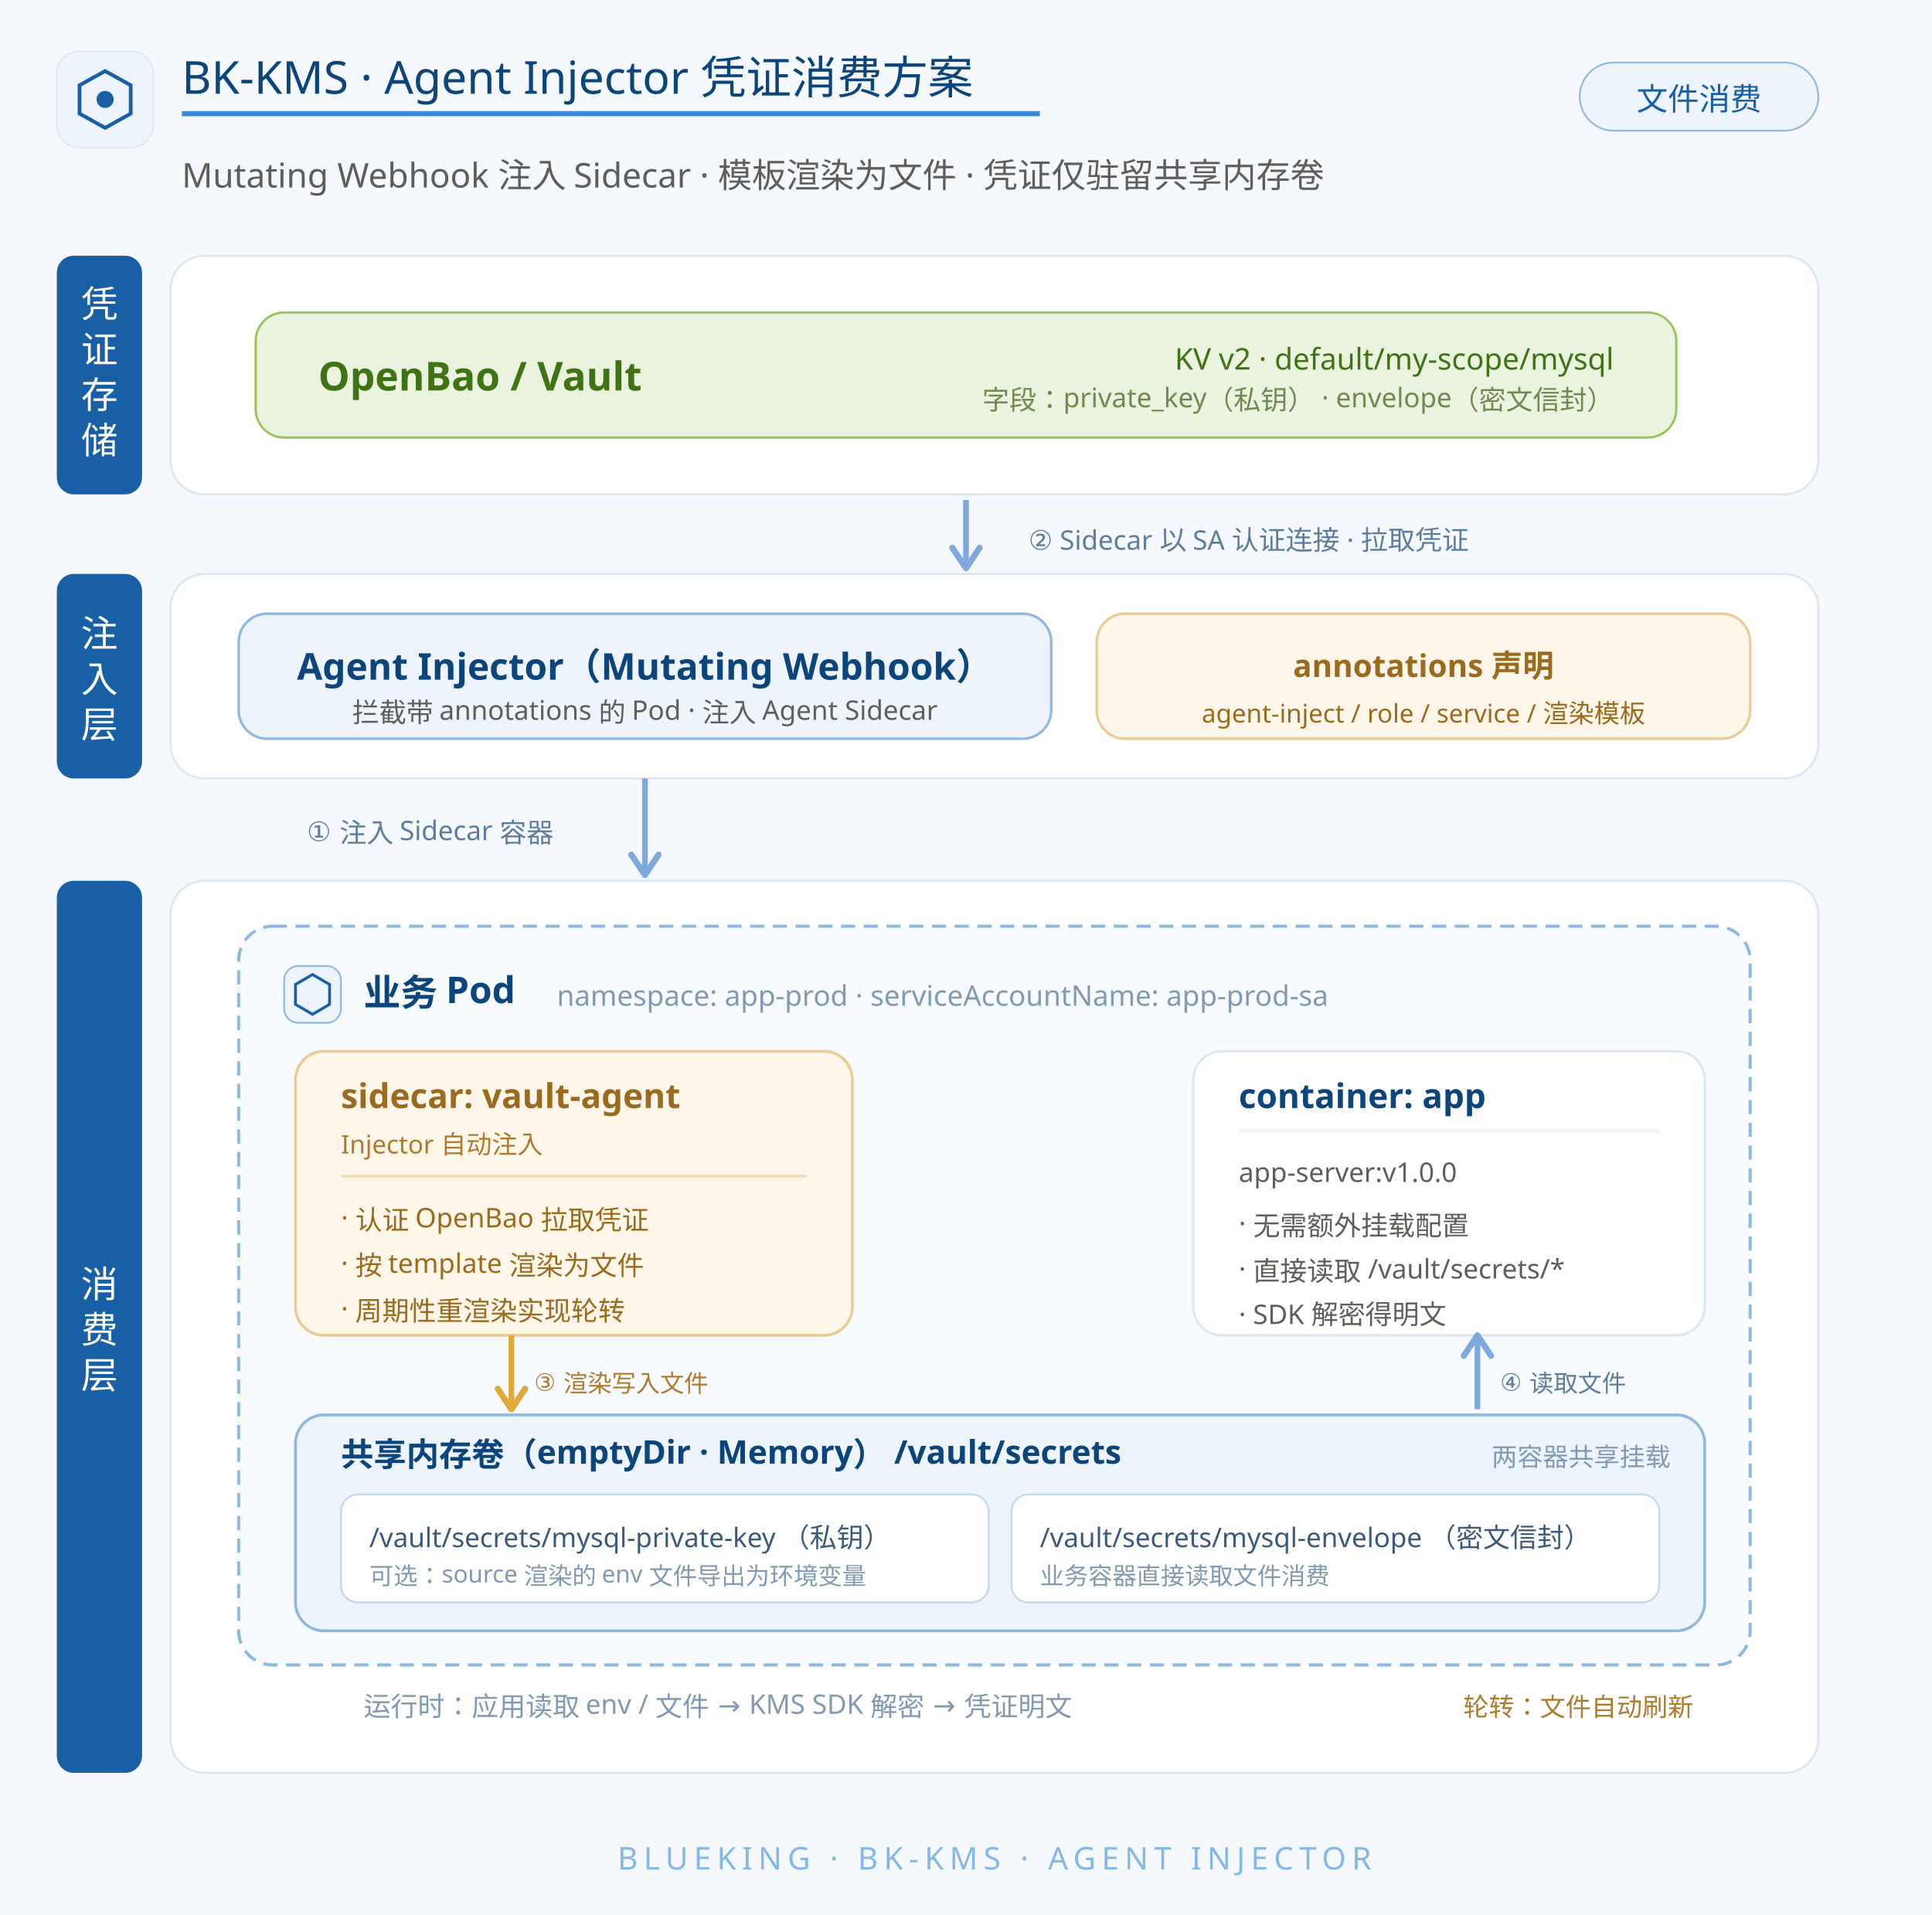
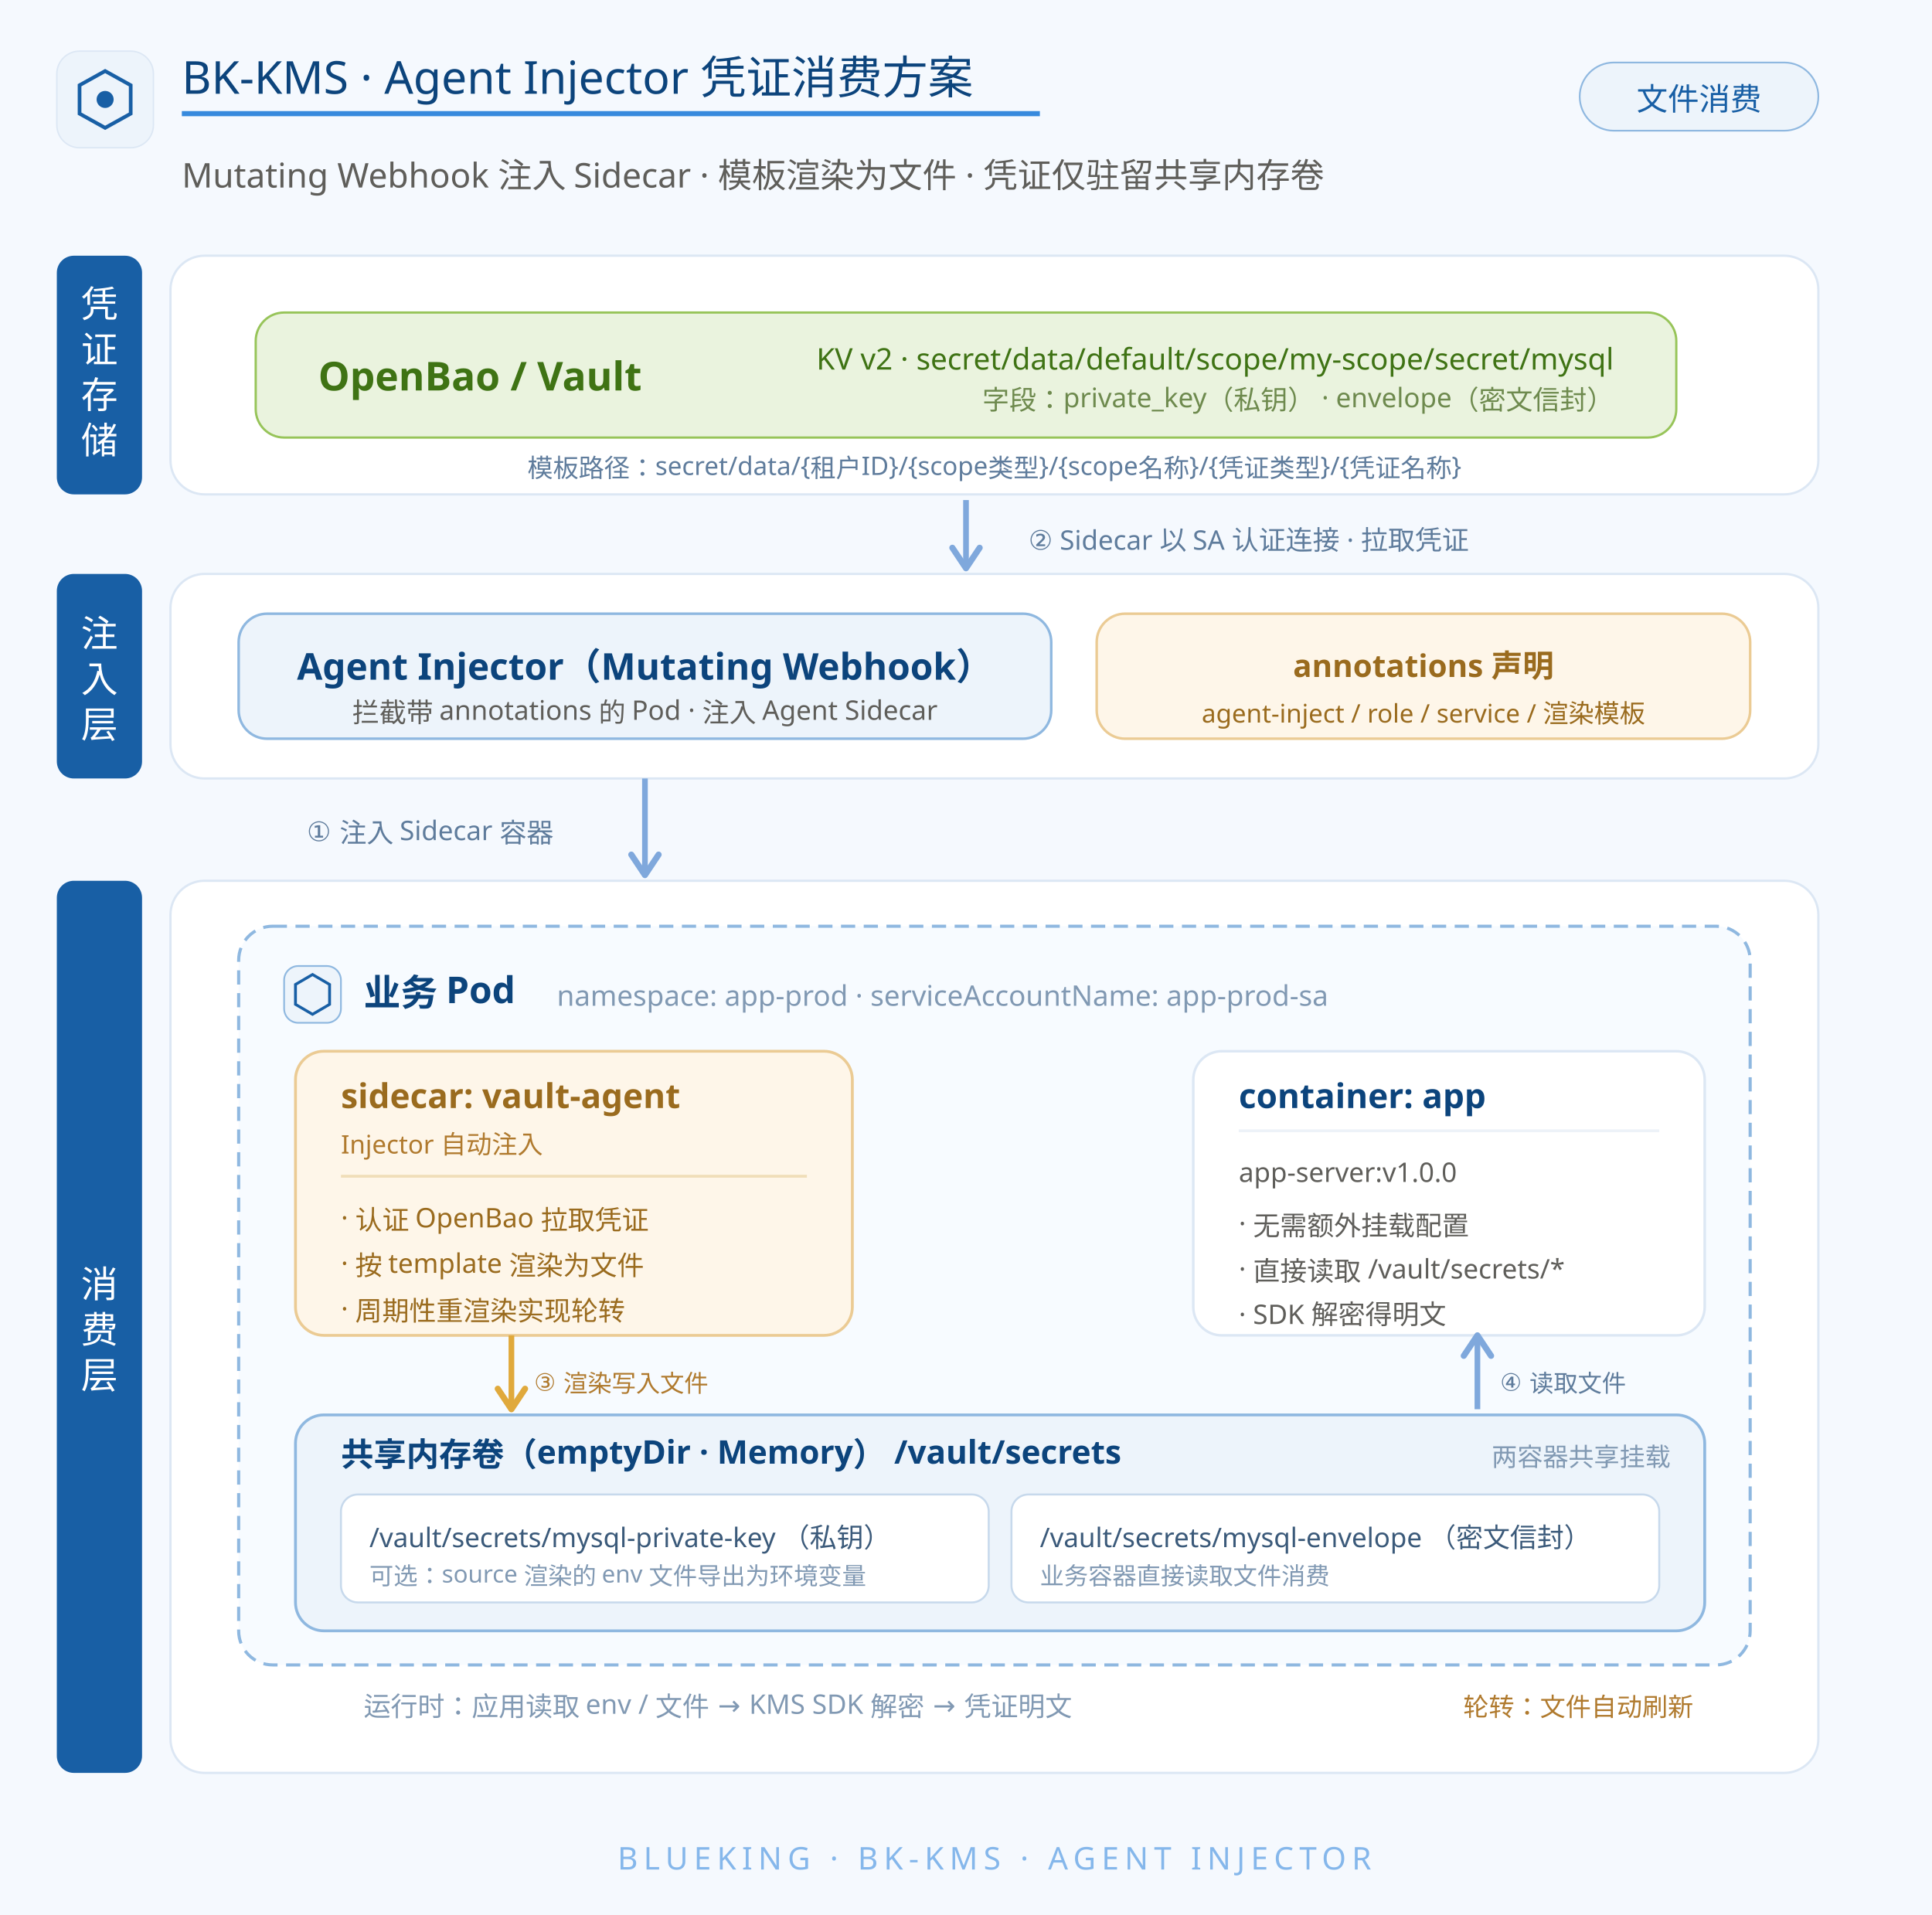
<svg xmlns="http://www.w3.org/2000/svg" viewBox="0 0 680 674" width="680" height="674" role="img">
  <defs>
    <marker id="arr" viewBox="0 0 10 10" refX="8" refY="5" markerWidth="6" markerHeight="6" orient="auto-start-reverse">
      <path d="M2 1L8 5L2 9" fill="none" stroke="context-stroke" stroke-width="1.8" stroke-linecap="round" stroke-linejoin="round" />
    </marker>
  </defs>
  <rect x="0" y="0" width="680" height="674" fill="#F5F9FE" />
  <g transform="translate(20, 18)">
    <rect x="0" y="0" width="34" height="34" rx="8" fill="#EDF4FB" stroke="#DCE7F4" stroke-width="0.5" />
    <polygon points="17,7 26,12 26,22 17,27 8,22 8,12" fill="none" stroke="#185FA5" stroke-width="1.3" />
    <circle cx="17" cy="17" r="3" fill="#185FA5" />
  </g>
  <text x="64" y="33" fill="#0C447C" font-family="PingFang SC, Microsoft YaHei, sans-serif" font-size="16" font-weight="500">BK-KMS · Agent Injector 凭证消费方案</text>
  <line x1="64" y1="40" x2="366" y2="40" stroke="#378ADD" stroke-width="1.8" />
  <text x="64" y="66" fill="#5F5E5A" font-family="PingFang SC, Microsoft YaHei, sans-serif" font-size="12">Mutating Webhook 注入 Sidecar · 模板渲染为文件 · 凭证仅驻留共享内存卷</text>
  <g transform="translate(556, 22)">
    <rect x="0" y="0" width="84" height="24" rx="12" fill="#EDF4FB" stroke="#8FB8E0" stroke-width="0.6" />
    <text x="42" y="12" text-anchor="middle" dominant-baseline="central" fill="#185FA5" font-family="PingFang SC, Microsoft YaHei, sans-serif" font-size="11" font-weight="500">文件消费</text>
  </g>
  <rect x="20" y="90" width="30" height="84" rx="6" fill="#185FA5" />
  <text x="35" y="106" text-anchor="middle" dominant-baseline="central" fill="#FFFFFF" font-family="PingFang SC, Microsoft YaHei, sans-serif" font-size="13" font-weight="500">凭</text>
  <text x="35" y="122" text-anchor="middle" dominant-baseline="central" fill="#FFFFFF" font-family="PingFang SC, Microsoft YaHei, sans-serif" font-size="13" font-weight="500">证</text>
  <text x="35" y="138" text-anchor="middle" dominant-baseline="central" fill="#FFFFFF" font-family="PingFang SC, Microsoft YaHei, sans-serif" font-size="13" font-weight="500">存</text>
  <text x="35" y="154" text-anchor="middle" dominant-baseline="central" fill="#FFFFFF" font-family="PingFang SC, Microsoft YaHei, sans-serif" font-size="13" font-weight="500">储</text>
  <rect x="60" y="90" width="580" height="84" rx="12" fill="#FFFFFF" stroke="#DCE7F4" stroke-width="0.8" />
  <rect x="90" y="110" width="500" height="44" rx="10" fill="#EAF3DE" stroke="#97C459" stroke-width="0.8" />
  <text x="112" y="132" fill="#3F7314" font-family="PingFang SC, Microsoft YaHei, sans-serif" font-size="14" font-weight="600" dominant-baseline="central">OpenBao / Vault</text>
-   <text x="568" y="126" text-anchor="end" fill="#3F7314" font-family="PingFang SC, Microsoft YaHei, sans-serif" font-size="10.5" dominant-baseline="central">KV v2 · default/my-scope/mysql</text>
+   <text x="568" y="126" text-anchor="end" fill="#3F7314" font-family="PingFang SC, Microsoft YaHei, sans-serif" font-size="10.5" dominant-baseline="central">KV v2 · secret/data/default/scope/my-scope/secret/mysql</text>
  <text x="568" y="140" text-anchor="end" fill="#6E8A4E" font-family="PingFang SC, Microsoft YaHei, sans-serif" font-size="9.5" dominant-baseline="central">字段：private_key（私钥） · envelope（密文信封）</text>
+   <text x="350" y="164" text-anchor="middle" fill="#5F7C9C" font-family="PingFang SC, Microsoft YaHei, sans-serif" font-size="9" dominant-baseline="central">模板路径：secret/data/{租户ID}/{scope类型}/{scope名称}/{凭证类型}/{凭证名称}</text>
  <path d="M340 176 L340 200" fill="none" stroke="#7FA8DC" stroke-width="2" marker-end="url(#arr)" />
  <text x="362" y="188" fill="#5F7C9C" font-family="PingFang SC, Microsoft YaHei, sans-serif" font-size="9.5" dominant-baseline="central">② Sidecar 以 SA 认证连接 · 拉取凭证</text>
  <rect x="20" y="202" width="30" height="72" rx="6" fill="#185FA5" />
  <text x="35" y="222" text-anchor="middle" dominant-baseline="central" fill="#FFFFFF" font-family="PingFang SC, Microsoft YaHei, sans-serif" font-size="13" font-weight="500">注</text>
  <text x="35" y="238" text-anchor="middle" dominant-baseline="central" fill="#FFFFFF" font-family="PingFang SC, Microsoft YaHei, sans-serif" font-size="13" font-weight="500">入</text>
  <text x="35" y="254" text-anchor="middle" dominant-baseline="central" fill="#FFFFFF" font-family="PingFang SC, Microsoft YaHei, sans-serif" font-size="13" font-weight="500">层</text>
  <rect x="60" y="202" width="580" height="72" rx="12" fill="#FFFFFF" stroke="#DCE7F4" stroke-width="0.8" />
  <rect x="84" y="216" width="286" height="44" rx="10" fill="#EDF4FB" stroke="#8FB8E0" stroke-width="0.9" />
  <text x="227" y="233" text-anchor="middle" fill="#0C447C" font-family="PingFang SC, Microsoft YaHei, sans-serif" font-size="13" font-weight="600" dominant-baseline="central">Agent Injector（Mutating Webhook）</text>
  <text x="227" y="250" text-anchor="middle" fill="#5F5E5A" font-family="PingFang SC, Microsoft YaHei, sans-serif" font-size="9.5" dominant-baseline="central">拦截带 annotations 的 Pod · 注入 Agent Sidecar</text>
  <rect x="386" y="216" width="230" height="44" rx="10" fill="#FEF6E9" stroke="#EBCB94" stroke-width="0.9" />
  <text x="501" y="233" text-anchor="middle" fill="#9A6B1E" font-family="PingFang SC, Microsoft YaHei, sans-serif" font-size="11" font-weight="600" dominant-baseline="central">annotations 声明</text>
  <text x="501" y="250" text-anchor="middle" fill="#9A6B1E" font-family="PingFang SC, Microsoft YaHei, sans-serif" font-size="9" dominant-baseline="central">agent-inject / role / service / 渲染模板</text>
  <path d="M227 274 L227 308" fill="none" stroke="#7FA8DC" stroke-width="2" marker-end="url(#arr)" />
  <text x="108" y="291" fill="#5F7C9C" font-family="PingFang SC, Microsoft YaHei, sans-serif" font-size="9.5" dominant-baseline="central">① 注入 Sidecar 容器</text>
  <rect x="20" y="310" width="30" height="314" rx="6" fill="#185FA5" />
  <text x="35" y="451" text-anchor="middle" dominant-baseline="central" fill="#FFFFFF" font-family="PingFang SC, Microsoft YaHei, sans-serif" font-size="13" font-weight="500">消</text>
  <text x="35" y="467" text-anchor="middle" dominant-baseline="central" fill="#FFFFFF" font-family="PingFang SC, Microsoft YaHei, sans-serif" font-size="13" font-weight="500">费</text>
  <text x="35" y="483" text-anchor="middle" dominant-baseline="central" fill="#FFFFFF" font-family="PingFang SC, Microsoft YaHei, sans-serif" font-size="13" font-weight="500">层</text>
  <rect x="60" y="310" width="580" height="314" rx="12" fill="#FFFFFF" stroke="#DCE7F4" stroke-width="0.8" />
  <rect x="84" y="326" width="532" height="260" rx="12" fill="#F7FBFF" stroke="#8FB8E0" stroke-width="1.1" stroke-dasharray="5 3" />
  <g transform="translate(100, 340)">
    <rect x="0" y="0" width="20" height="20" rx="5" fill="#EDF4FB" stroke="#8FB8E0" stroke-width="0.6" />
    <polygon points="10,3 16,6.5 16,13.5 10,17 4,13.5 4,6.5" fill="none" stroke="#185FA5" stroke-width="1" />
  </g>
  <text x="128" y="354" fill="#0C447C" font-family="PingFang SC, Microsoft YaHei, sans-serif" font-size="13" font-weight="600">业务 Pod</text>
  <text x="196" y="354" fill="#8199B3" font-family="PingFang SC, Microsoft YaHei, sans-serif" font-size="10">namespace: app-prod · serviceAccountName: app-prod-sa</text>
  <rect x="104" y="370" width="196" height="100" rx="10" fill="#FEF6E9" stroke="#EBCB94" stroke-width="1" />
  <text x="120" y="390" fill="#9A6B1E" font-family="PingFang SC, Microsoft YaHei, sans-serif" font-size="12" font-weight="600">sidecar: vault-agent</text>
  <text x="120" y="406" fill="#B07A2E" font-family="PingFang SC, Microsoft YaHei, sans-serif" font-size="9">Injector 自动注入</text>
  <line x1="120" y1="414" x2="284" y2="414" stroke="#F0DEB8" stroke-width="1" />
  <text x="120" y="432" fill="#9A6B1E" font-family="PingFang SC, Microsoft YaHei, sans-serif" font-size="9.5">· 认证 OpenBao 拉取凭证</text>
  <text x="120" y="448" fill="#9A6B1E" font-family="PingFang SC, Microsoft YaHei, sans-serif" font-size="9.5">· 按 template 渲染为文件</text>
  <text x="120" y="464" fill="#9A6B1E" font-family="PingFang SC, Microsoft YaHei, sans-serif" font-size="9.5">· 周期性重渲染实现轮转</text>
  <rect x="420" y="370" width="180" height="100" rx="10" fill="#FFFFFF" stroke="#DCE7F4" stroke-width="0.9" />
  <text x="436" y="390" fill="#0C447C" font-family="PingFang SC, Microsoft YaHei, sans-serif" font-size="12" font-weight="600">container: app</text>
  <line x1="436" y1="398" x2="584" y2="398" stroke="#EDF2F8" stroke-width="1" />
  <text x="436" y="416" fill="#5F5E5A" font-family="PingFang SC, Microsoft YaHei, sans-serif" font-size="9.5">app-server:v1.0.0</text>
  <text x="436" y="434" fill="#5F5E5A" font-family="PingFang SC, Microsoft YaHei, sans-serif" font-size="9.5">· 无需额外挂载配置</text>
  <text x="436" y="450" fill="#5F5E5A" font-family="PingFang SC, Microsoft YaHei, sans-serif" font-size="9.5">· 直接读取 /vault/secrets/*</text>
  <text x="436" y="466" fill="#5F5E5A" font-family="PingFang SC, Microsoft YaHei, sans-serif" font-size="9.5">· SDK 解密得明文</text>
  <rect x="104" y="498" width="496" height="76" rx="10" fill="#EDF4FB" stroke="#8FB8E0" stroke-width="1" />
  <text x="120" y="516" fill="#0C447C" font-family="PingFang SC, Microsoft YaHei, sans-serif" font-size="11.5" font-weight="600">共享内存卷（emptyDir · Memory） /vault/secrets</text>
  <text x="588" y="516" text-anchor="end" fill="#8199B3" font-family="PingFang SC, Microsoft YaHei, sans-serif" font-size="9">两容器共享挂载</text>
  <rect x="120" y="526" width="228" height="38" rx="6" fill="#FFFFFF" stroke="#C7D9EC" stroke-width="0.7" />
  <text x="130" y="540" fill="#3B5A7A" font-family="PingFang SC, Microsoft YaHei, sans-serif" font-size="9.5" dominant-baseline="central">/vault/secrets/mysql-private-key （私钥）</text>
  <text x="130" y="554" fill="#8199B3" font-family="PingFang SC, Microsoft YaHei, sans-serif" font-size="8.5" dominant-baseline="central">可选：source 渲染的 env 文件导出为环境变量</text>
  <rect x="356" y="526" width="228" height="38" rx="6" fill="#FFFFFF" stroke="#C7D9EC" stroke-width="0.7" />
  <text x="366" y="540" fill="#3B5A7A" font-family="PingFang SC, Microsoft YaHei, sans-serif" font-size="9.5" dominant-baseline="central">/vault/secrets/mysql-envelope （密文信封）</text>
  <text x="366" y="554" fill="#8199B3" font-family="PingFang SC, Microsoft YaHei, sans-serif" font-size="8.5" dominant-baseline="central">业务容器直接读取文件消费</text>
  <path d="M180 470 L180 496" fill="none" stroke="#E0A93C" stroke-width="2" marker-end="url(#arr)" />
  <text x="188" y="485" fill="#B07A2E" font-family="PingFang SC, Microsoft YaHei, sans-serif" font-size="8.5" dominant-baseline="central">③ 渲染写入文件</text>
  <path d="M520 496 L520 470" fill="none" stroke="#7FA8DC" stroke-width="2" marker-end="url(#arr)" />
  <text x="528" y="485" fill="#5F7C9C" font-family="PingFang SC, Microsoft YaHei, sans-serif" font-size="8.5" dominant-baseline="central">④ 读取文件</text>
  <text x="128" y="604" fill="#8199B3" font-family="PingFang SC, Microsoft YaHei, sans-serif" font-size="9.5">运行时：应用读取 env / 文件 → KMS SDK 解密 → 凭证明文</text>
  <text x="596" y="604" text-anchor="end" fill="#B07A2E" font-family="PingFang SC, Microsoft YaHei, sans-serif" font-size="9">轮转：文件自动刷新</text>
  <text x="350" y="658" text-anchor="middle" fill="#85B7EB" font-family="PingFang SC, Microsoft YaHei, sans-serif" font-size="11" letter-spacing="2">BLUEKING · BK-KMS · AGENT INJECTOR</text>
</svg>
